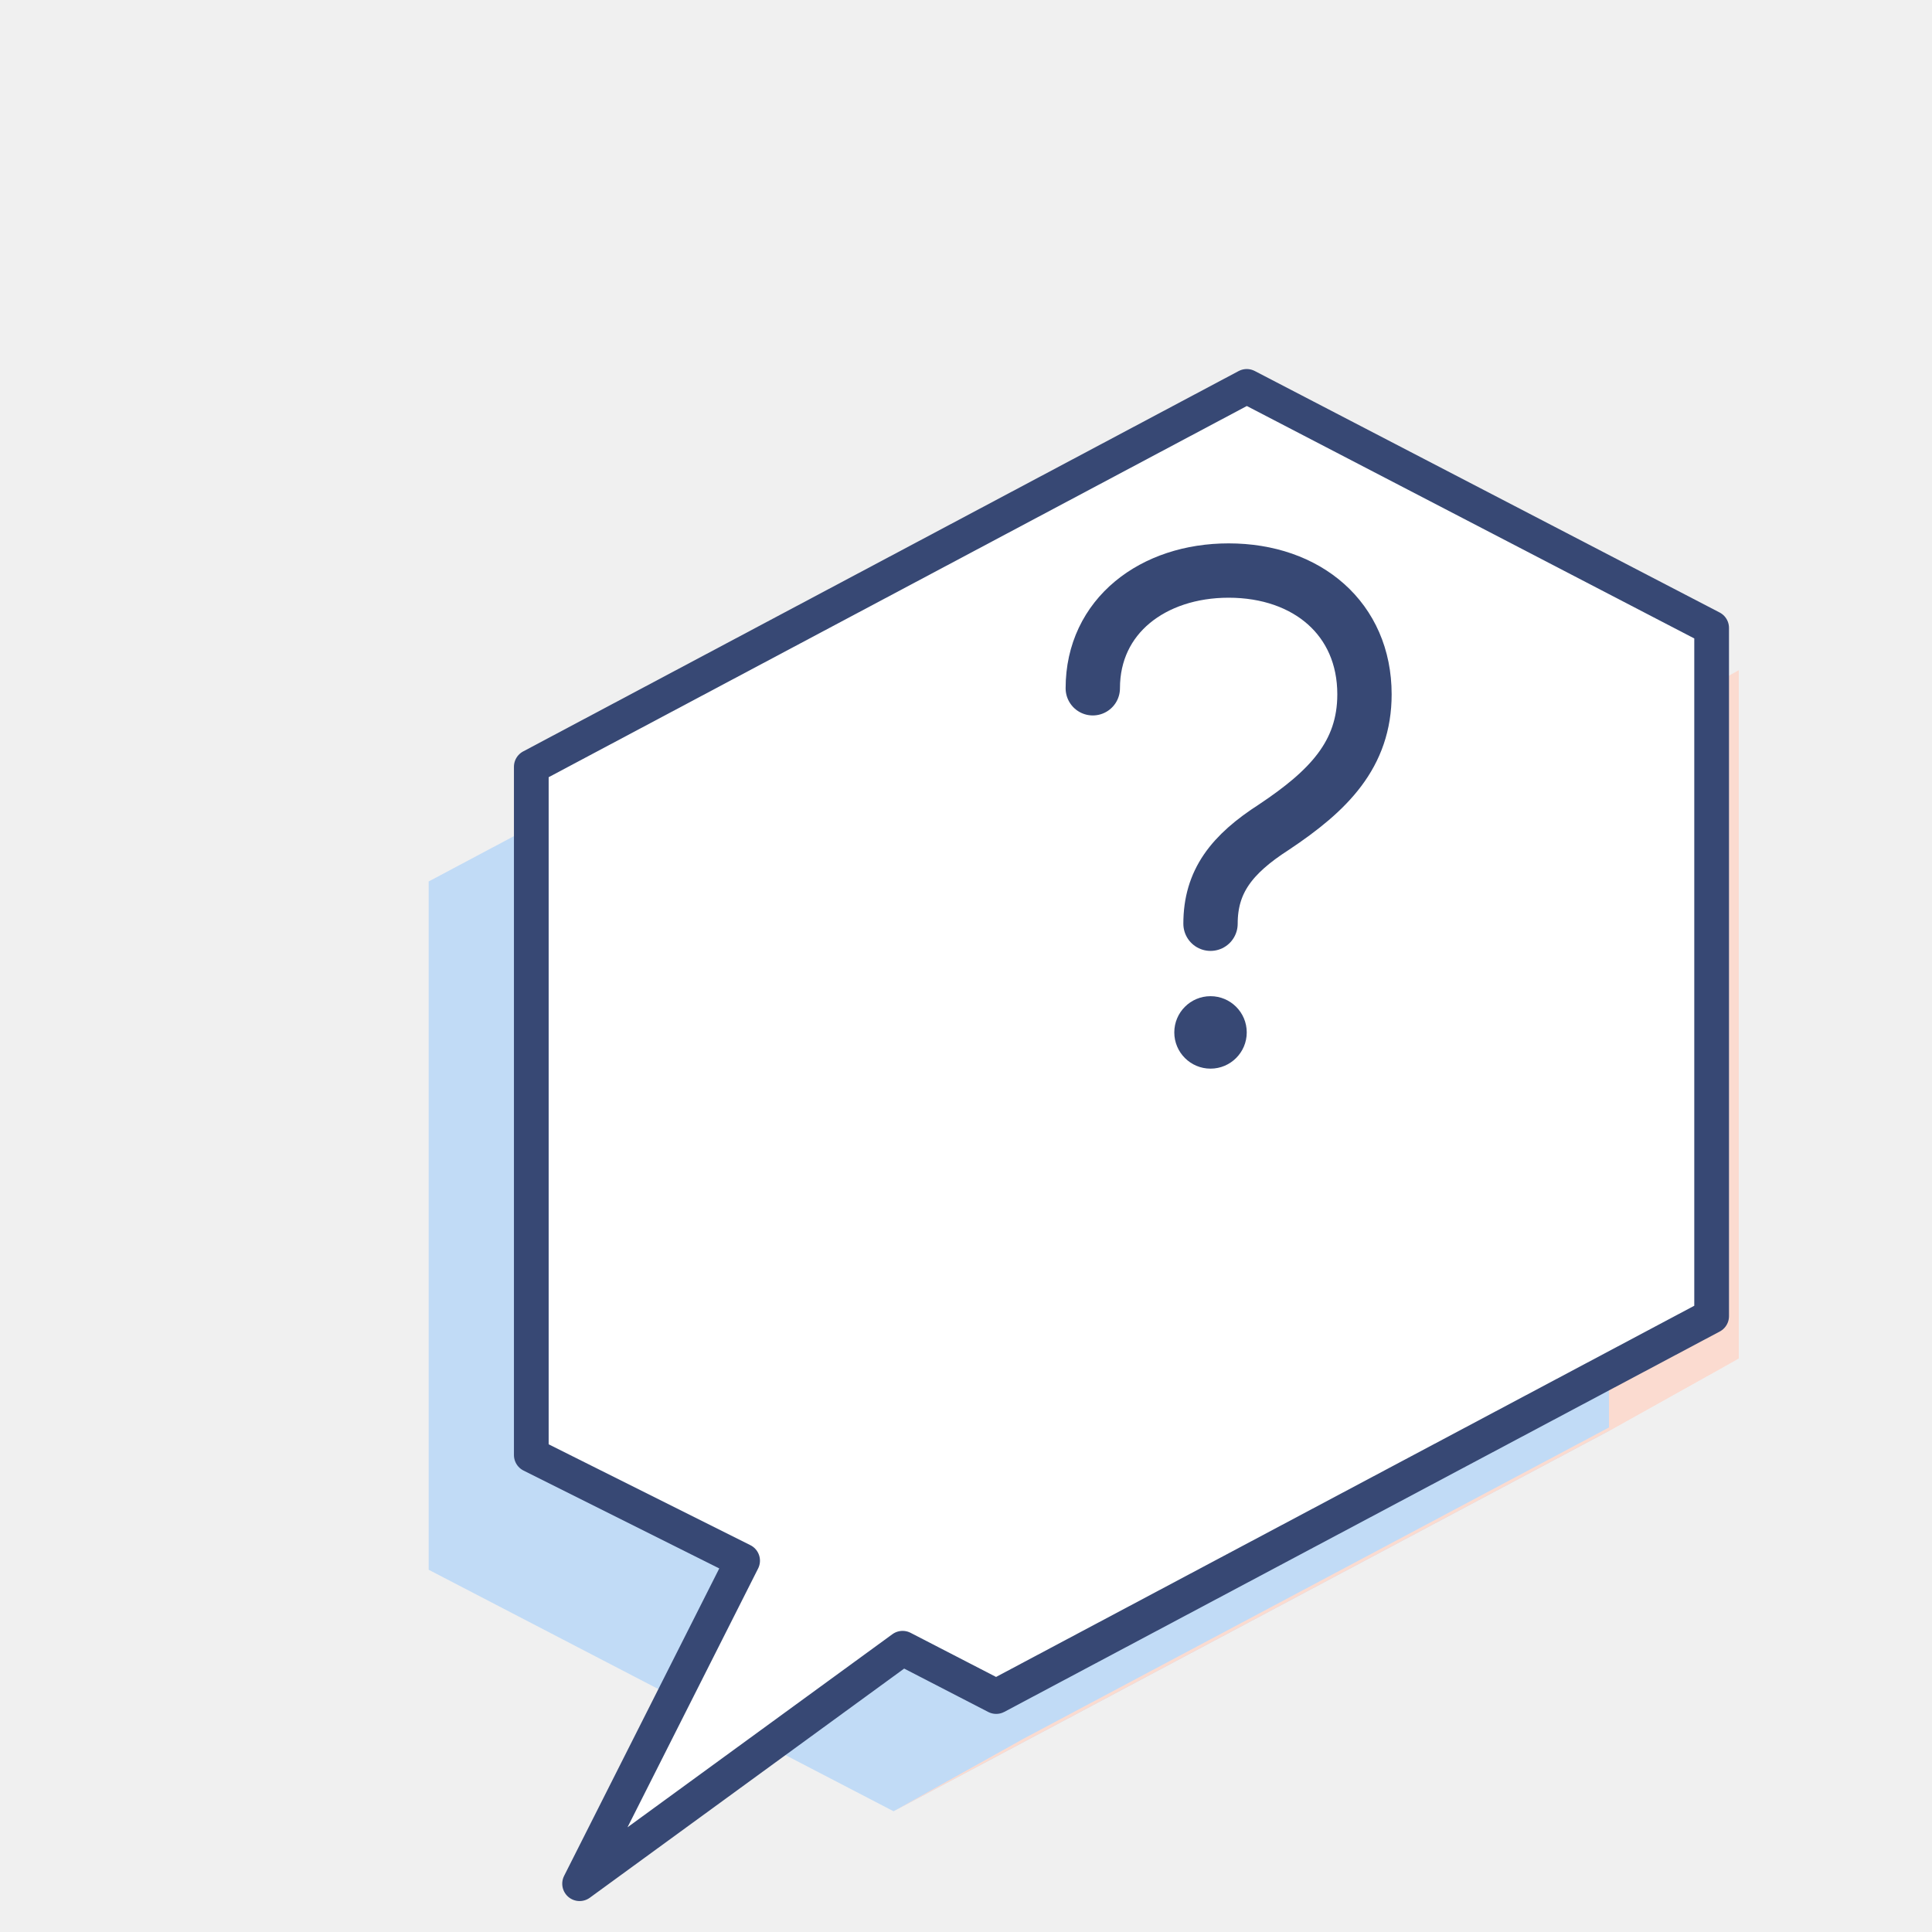
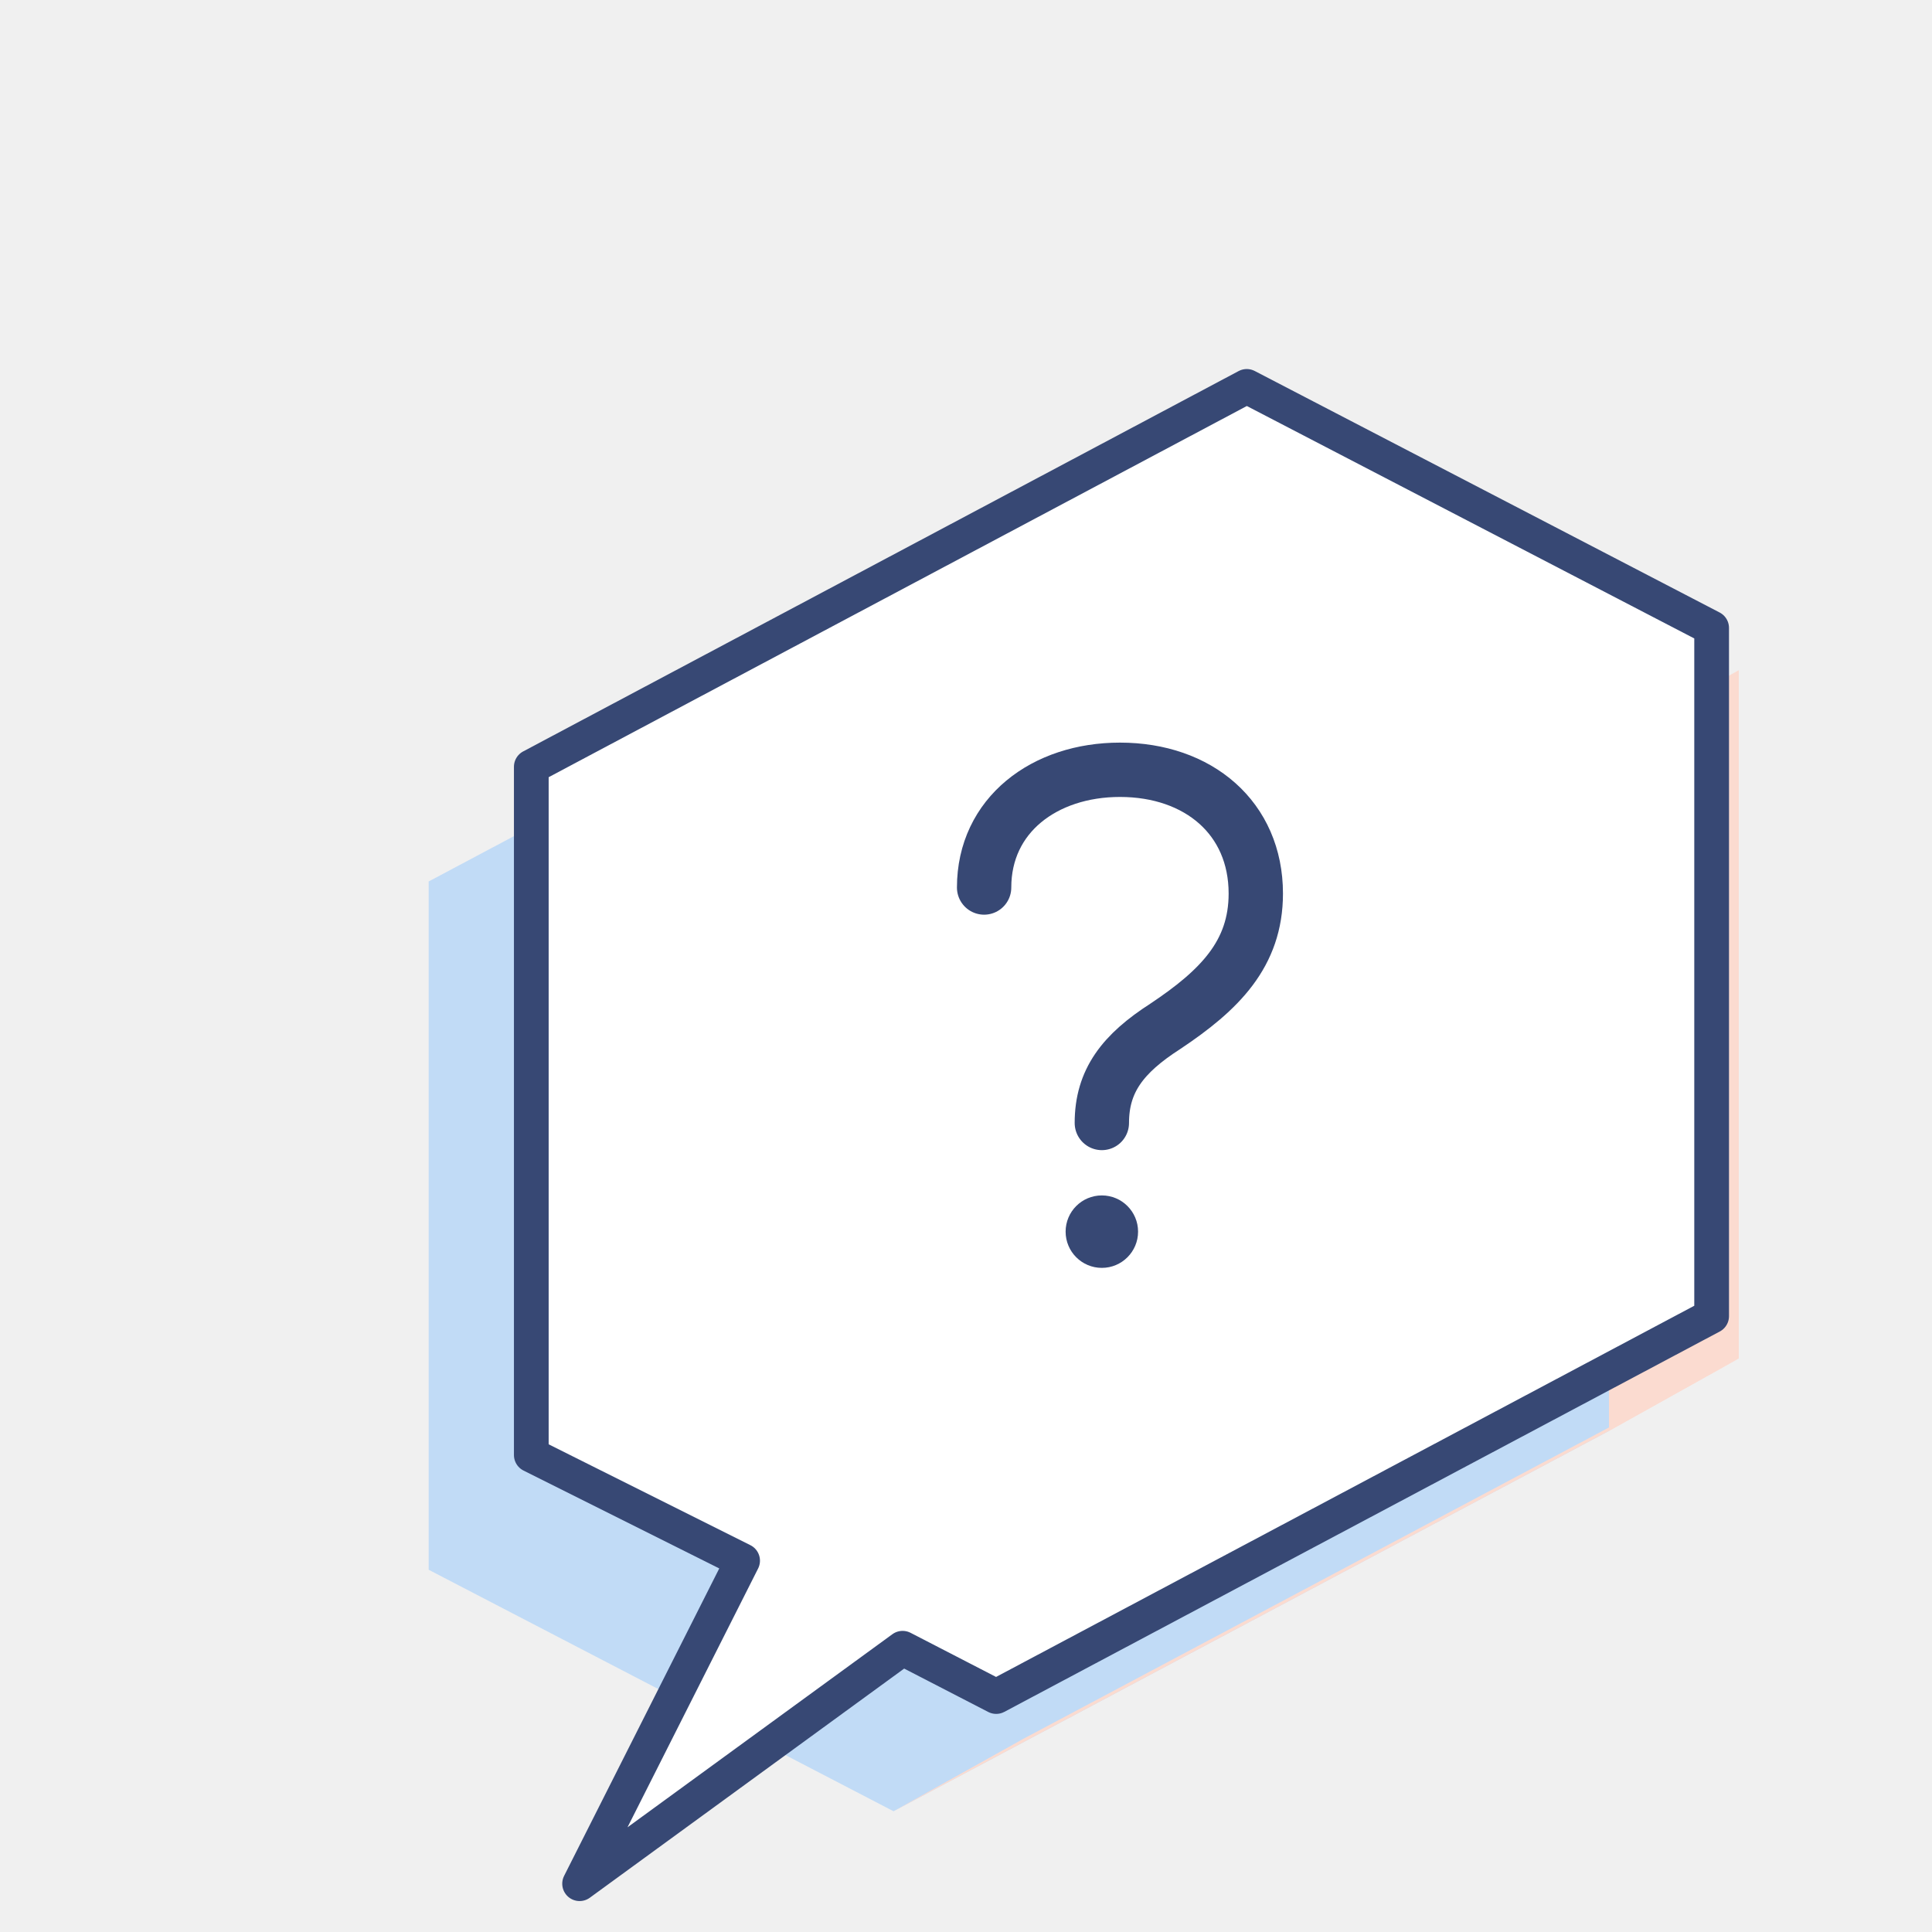
<svg xmlns="http://www.w3.org/2000/svg" width="64" height="64" viewBox="0 0 64 64" fill="none">
  <path d="M14.2 29.2L37.9 16.6L53.3 24.6V47.4L29.6 60L14.2 52Z" fill="#C1DBF6" />
  <path d="M53.3 24.6L57.6 22.2V45L53.3 47.4Z" fill="#FBDBD0" />
  <path d="M53.3 47.4L57.6 45L33.9 57.6L29.6 60Z" fill="#FBDBD0" />
  <path d="M17.6 25.4L41.3 12.8L56.7 20.8V43.6L33 56.2L29.9 54.6L19.2 62.4L24.6 51.7L17.6 48.2Z" fill="white" stroke="#374874" stroke-width="1.15" stroke-linejoin="round" />
-   <path d="M36.2 22.8C36.2 20.4 38.2 18.9 40.7 18.9C43.3 18.9 45.2 20.5 45.2 23C45.2 25 44 26.2 42.2 27.4C40.8 28.3 40.1 29.2 40.1 30.6" stroke="#374874" stroke-width="1.8" stroke-linecap="round" />
-   <circle cx="40.1" cy="34.2" r="1.2" fill="#374874" />
+   <path d="M32.6 29.4C32.6 27 34.6 25.5 37.1 25.5C39.7 25.5 41.6 27.1 41.6 29.6C41.6 31.6 40.4 32.8 38.6 34C37.2 34.9 36.5 35.8 36.5 37.2" stroke="#374874" stroke-width="1.8" stroke-linecap="round" />
+   <circle cx="36.5" cy="40.8" r="1.2" fill="#374874" />
</svg>
